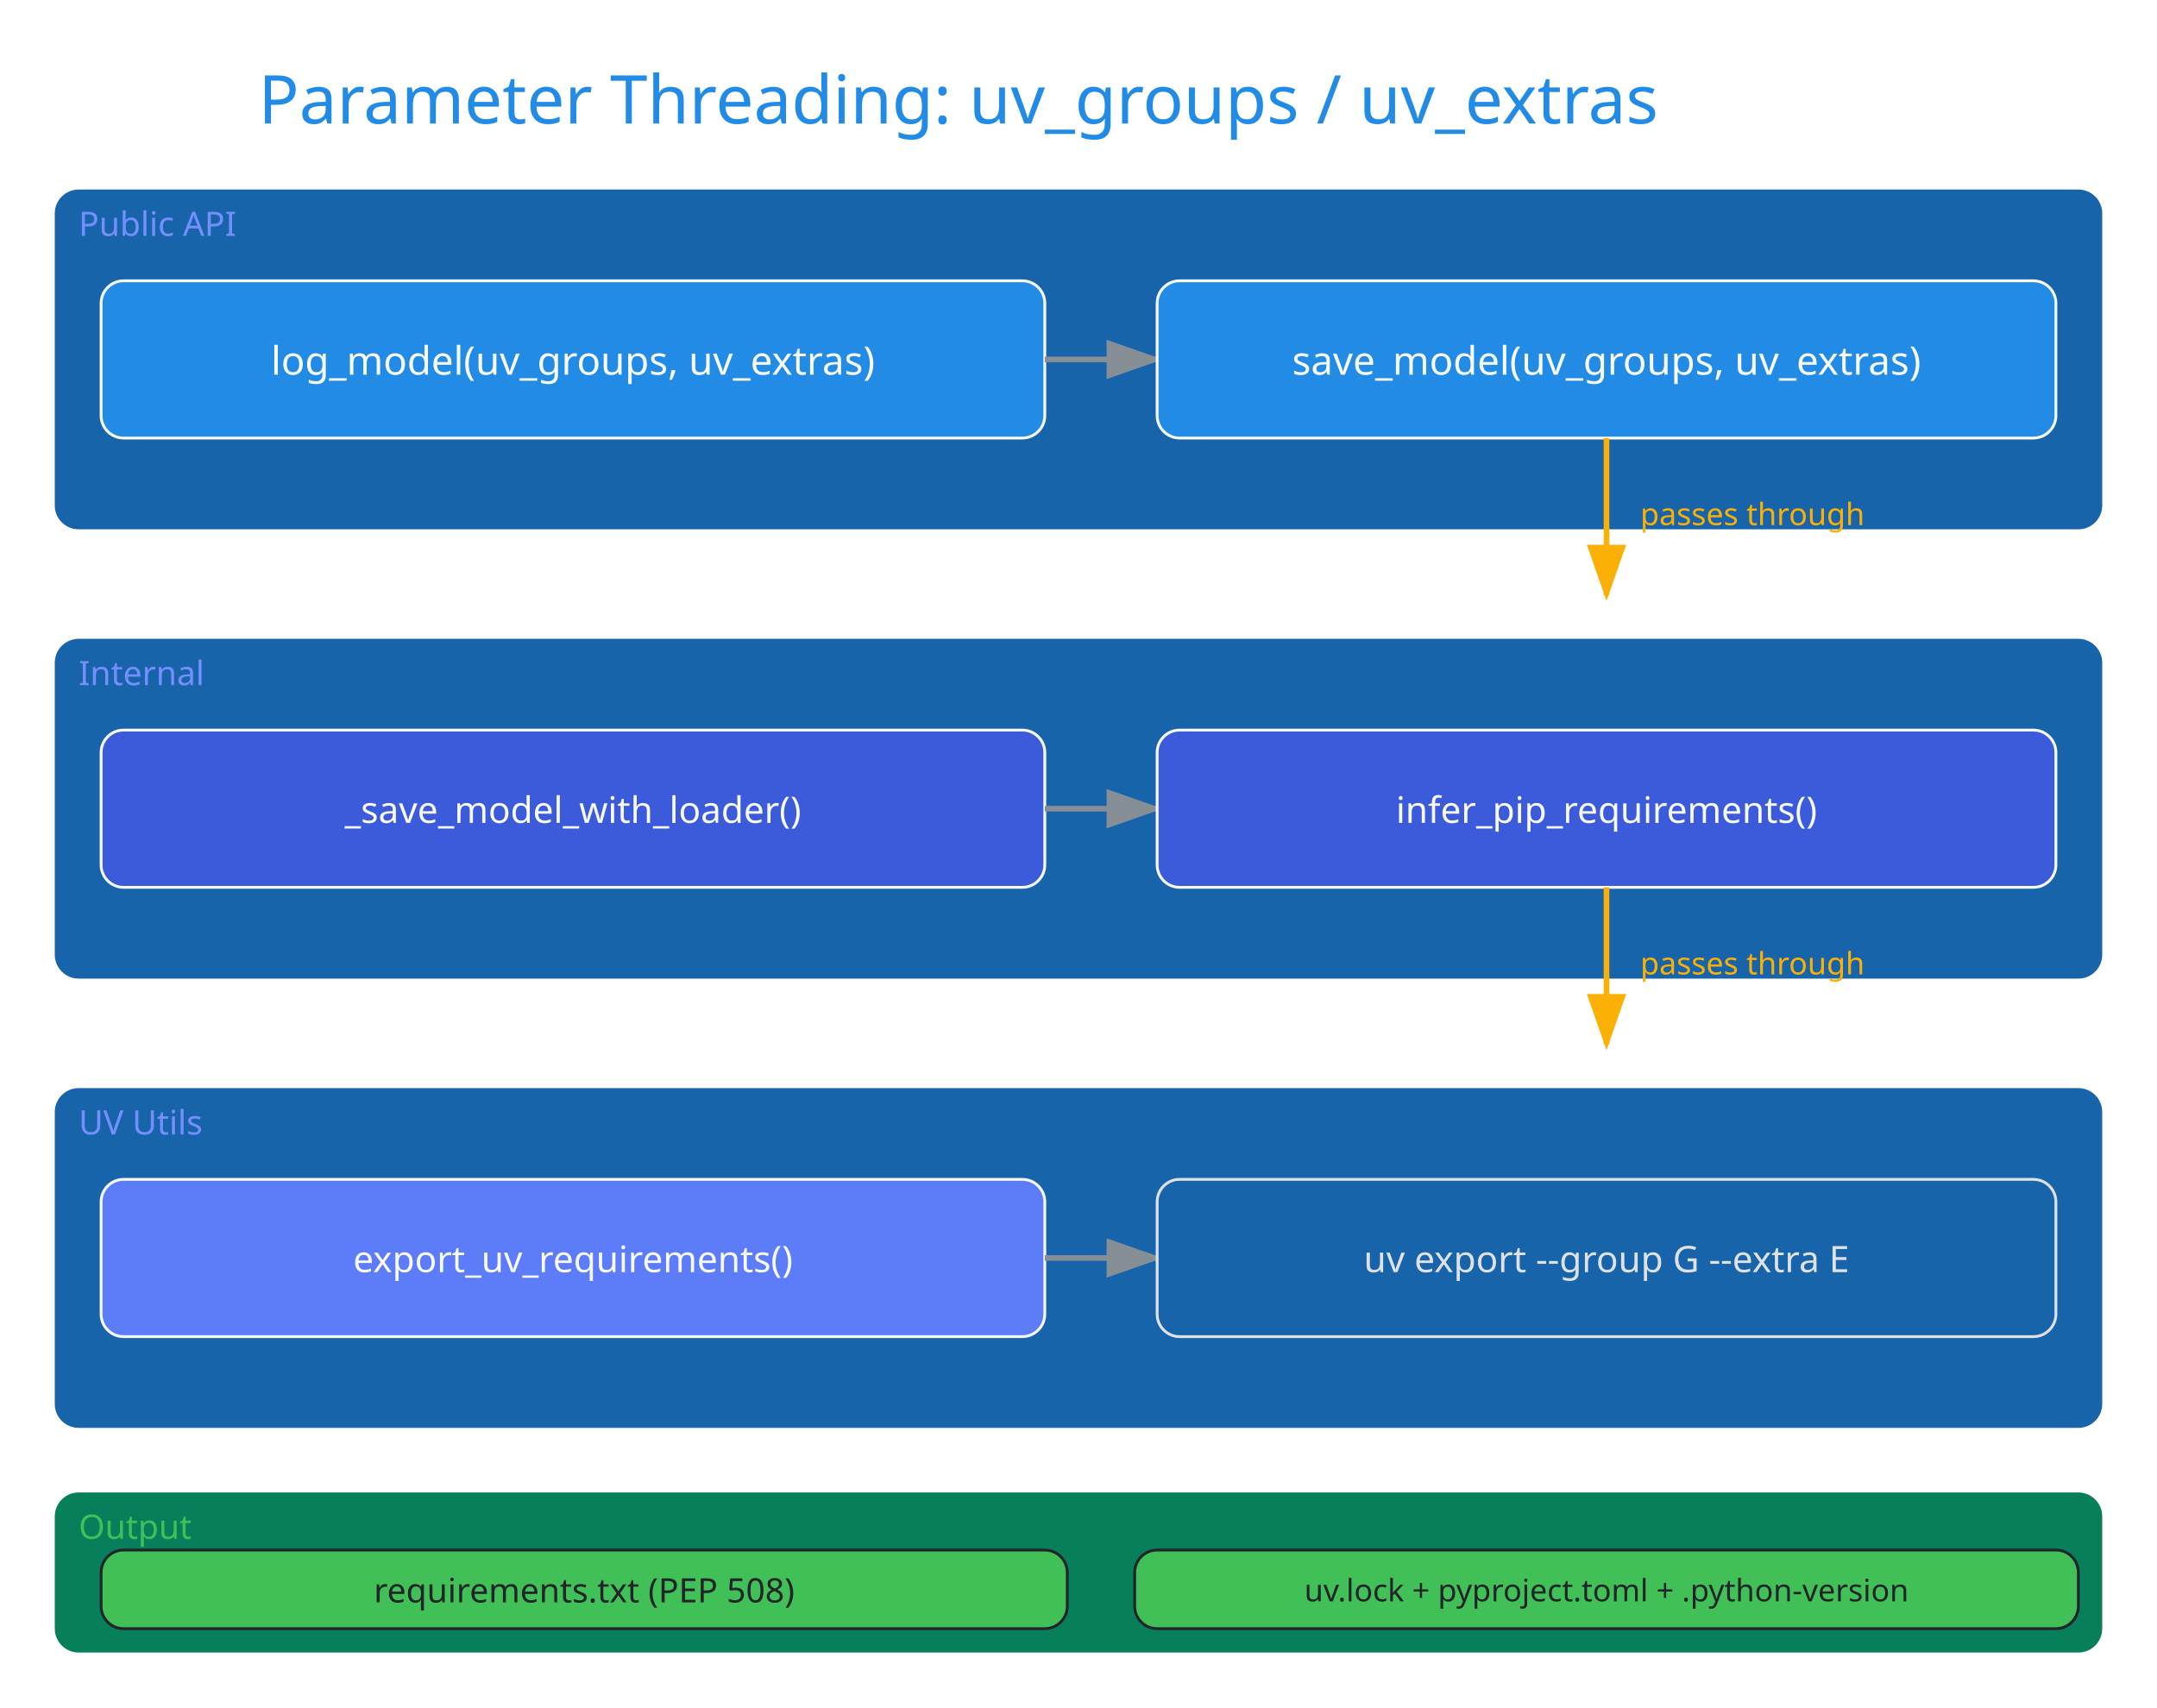
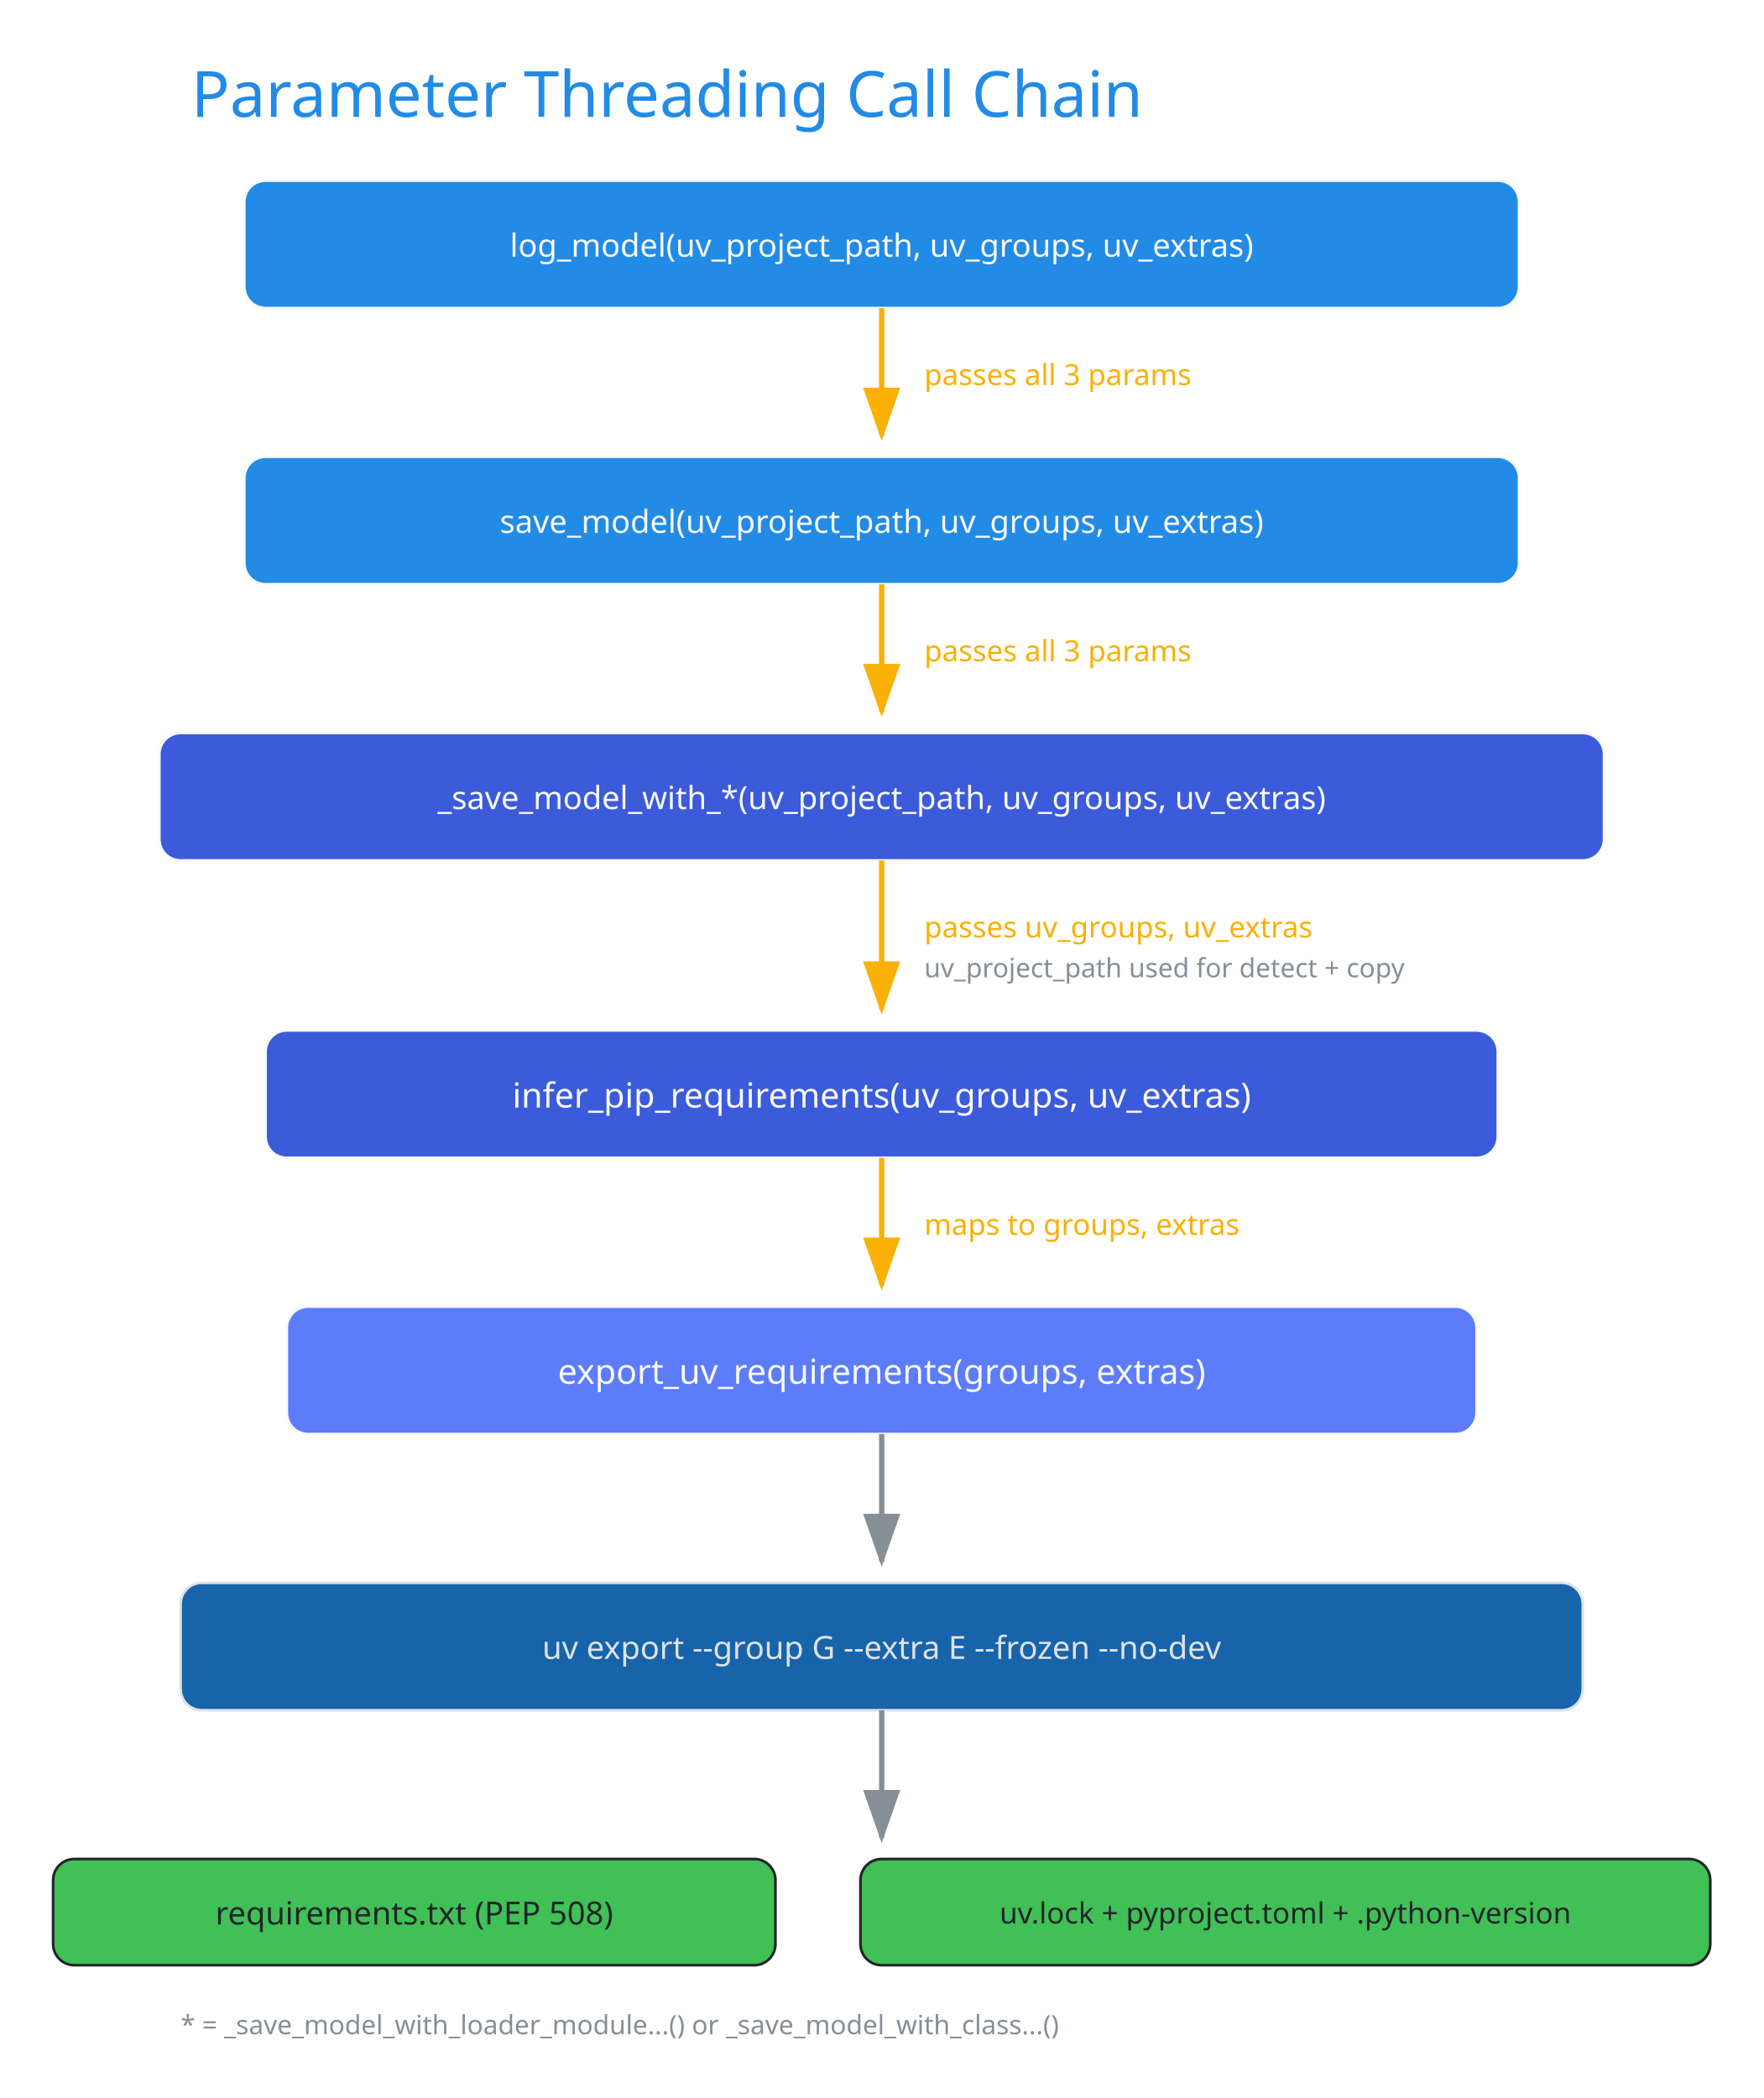
- <svg xmlns="http://www.w3.org/2000/svg" width="768" height="608" viewBox="-4 -20 768 608">
+ <svg xmlns="http://www.w3.org/2000/svg" width="664" height="790" viewBox="68 -20 664 790">
  <defs>
+     <marker id="arrow-fab005" markerWidth="10" markerHeight="7" refX="9" refY="3.5" orient="auto">
+       <polygon points="0 0, 10 3.5, 0 7" fill="#fab005" />
+     </marker>
    <marker id="arrow-868e96" markerWidth="10" markerHeight="7" refX="9" refY="3.5" orient="auto">
      <polygon points="0 0, 10 3.5, 0 7" fill="#868e96" />
    </marker>
-     <marker id="arrow-fab005" markerWidth="10" markerHeight="7" refX="9" refY="3.5" orient="auto">
-       <polygon points="0 0, 10 3.5, 0 7" fill="#fab005" />
-     </marker>
    <style>text { font-family: "Segoe UI", system-ui, -apple-system, sans-serif; }</style>
  </defs>
-   <text x="88" y="24" font-size="24" fill="#228be6">Parameter Threading: uv_groups / uv_extras</text>
-   <rect x="16" y="48" width="728" height="120" rx="8" stroke="#1864ab" fill="#1864ab" stroke-width="1" />
-   <text x="24" y="64" font-size="12" fill="#748ffc">Public API</text>
-   <rect x="32" y="80" width="336" height="56" rx="8" stroke="#f8f9fa" fill="#228be6" stroke-width="1" />
-   <text x="200" y="108" font-size="14" fill="#f8f9fa" text-anchor="middle" dominant-baseline="central">log_model(uv_groups, uv_extras)</text>
-   <path d="M 368 108 L 408 108" stroke="#868e96" fill="none" stroke-width="2" marker-end="url(#arrow-868e96)" />
-   <rect x="408" y="80" width="320" height="56" rx="8" stroke="#f8f9fa" fill="#228be6" stroke-width="1" />
-   <text x="568" y="108" font-size="14" fill="#f8f9fa" text-anchor="middle" dominant-baseline="central">save_model(uv_groups, uv_extras)</text>
-   <path d="M 568 136 L 568 192" stroke="#fab005" fill="none" stroke-width="2" marker-end="url(#arrow-fab005)" />
-   <text x="580" y="167" font-size="11" fill="#fab005">passes through</text>
-   <rect x="16" y="208" width="728" height="120" rx="8" stroke="#1864ab" fill="#1864ab" stroke-width="1" />
-   <text x="24" y="224" font-size="12" fill="#748ffc">Internal</text>
-   <rect x="32" y="240" width="336" height="56" rx="8" stroke="#f8f9fa" fill="#3b5bdb" stroke-width="1" />
-   <text x="200" y="268" font-size="13" fill="#f8f9fa" text-anchor="middle" dominant-baseline="central">_save_model_with_loader()</text>
-   <path d="M 368 268 L 408 268" stroke="#868e96" fill="none" stroke-width="2" marker-end="url(#arrow-868e96)" />
-   <rect x="408" y="240" width="320" height="56" rx="8" stroke="#f8f9fa" fill="#3b5bdb" stroke-width="1" />
-   <text x="568" y="268" font-size="13" fill="#f8f9fa" text-anchor="middle" dominant-baseline="central">infer_pip_requirements()</text>
-   <path d="M 568 296 L 568 352" stroke="#fab005" fill="none" stroke-width="2" marker-end="url(#arrow-fab005)" />
-   <text x="580" y="327" font-size="11" fill="#fab005">passes through</text>
-   <rect x="16" y="368" width="728" height="120" rx="8" stroke="#1864ab" fill="#1864ab" stroke-width="1" />
-   <text x="24" y="384" font-size="12" fill="#748ffc">UV Utils</text>
-   <rect x="32" y="400" width="336" height="56" rx="8" stroke="#f8f9fa" fill="#5c7cfa" stroke-width="1" />
-   <text x="200" y="428" font-size="13" fill="#f8f9fa" text-anchor="middle" dominant-baseline="central">export_uv_requirements()</text>
-   <path d="M 368 428 L 408 428" stroke="#868e96" fill="none" stroke-width="2" marker-end="url(#arrow-868e96)" />
-   <rect x="408" y="400" width="320" height="56" rx="8" stroke="#dee2e6" fill="#1864ab" stroke-width="1" />
-   <text x="568" y="428" font-size="13" fill="#dee2e6" text-anchor="middle" dominant-baseline="central">uv export --group G --extra E</text>
-   <rect x="16" y="512" width="728" height="56" rx="8" stroke="#087f5b" fill="#087f5b" stroke-width="1" />
-   <text x="24" y="528" font-size="12" fill="#40c057">Output</text>
-   <rect x="32" y="532" width="344" height="28" rx="8" stroke="#212529" fill="#40c057" stroke-width="1" />
-   <text x="204" y="546" font-size="12" fill="#212529" text-anchor="middle" dominant-baseline="central">requirements.txt (PEP 508)</text>
-   <rect x="400" y="532" width="336" height="28" rx="8" stroke="#212529" fill="#40c057" stroke-width="1" />
-   <text x="568" y="546" font-size="11" fill="#212529" text-anchor="middle" dominant-baseline="central">uv.lock + pyproject.toml + .python-version</text>
+   <text x="140" y="24" font-size="24" fill="#228be6">Parameter Threading Call Chain</text>
+   <rect x="160" y="48" width="480" height="48" rx="8" stroke="#f8f9fa" fill="#228be6" stroke-width="1" />
+   <text x="400" y="72" font-size="12" fill="#f8f9fa" text-anchor="middle" dominant-baseline="central">log_model(uv_project_path, uv_groups, uv_extras)</text>
+   <path d="M 400 96 L 400 144" stroke="#fab005" fill="none" stroke-width="2" marker-end="url(#arrow-fab005)" />
+   <text x="416" y="125" font-size="11" fill="#fab005">passes all 3 params</text>
+   <rect x="160" y="152" width="480" height="48" rx="8" stroke="#f8f9fa" fill="#228be6" stroke-width="1" />
+   <text x="400" y="176" font-size="12" fill="#f8f9fa" text-anchor="middle" dominant-baseline="central">save_model(uv_project_path, uv_groups, uv_extras)</text>
+   <path d="M 400 200 L 400 248" stroke="#fab005" fill="none" stroke-width="2" marker-end="url(#arrow-fab005)" />
+   <text x="416" y="229" font-size="11" fill="#fab005">passes all 3 params</text>
+   <rect x="128" y="256" width="544" height="48" rx="8" stroke="#f8f9fa" fill="#3b5bdb" stroke-width="1" />
+   <text x="400" y="280" font-size="12" fill="#f8f9fa" text-anchor="middle" dominant-baseline="central">_save_model_with_*(uv_project_path, uv_groups, uv_extras)</text>
+   <path d="M 400 304 L 400 360" stroke="#fab005" fill="none" stroke-width="2" marker-end="url(#arrow-fab005)" />
+   <text x="416" y="333" font-size="11" fill="#fab005">passes uv_groups, uv_extras</text>
+   <text x="416" y="348" font-size="10" fill="#868e96">uv_project_path used for detect + copy</text>
+   <rect x="168" y="368" width="464" height="48" rx="8" stroke="#f8f9fa" fill="#3b5bdb" stroke-width="1" />
+   <text x="400" y="392" font-size="13" fill="#f8f9fa" text-anchor="middle" dominant-baseline="central">infer_pip_requirements(uv_groups, uv_extras)</text>
+   <path d="M 400 416 L 400 464" stroke="#fab005" fill="none" stroke-width="2" marker-end="url(#arrow-fab005)" />
+   <text x="416" y="445" font-size="11" fill="#fab005">maps to groups, extras</text>
+   <rect x="176" y="472" width="448" height="48" rx="8" stroke="#f8f9fa" fill="#5c7cfa" stroke-width="1" />
+   <text x="400" y="496" font-size="13" fill="#f8f9fa" text-anchor="middle" dominant-baseline="central">export_uv_requirements(groups, extras)</text>
+   <path d="M 400 520 L 400 568" stroke="#868e96" fill="none" stroke-width="2" marker-end="url(#arrow-868e96)" />
+   <rect x="136" y="576" width="528" height="48" rx="8" stroke="#dee2e6" fill="#1864ab" stroke-width="1" />
+   <text x="400" y="600" font-size="12" fill="#dee2e6" text-anchor="middle" dominant-baseline="central">uv export --group G --extra E --frozen --no-dev</text>
+   <path d="M 400 624 L 400 672" stroke="#868e96" fill="none" stroke-width="2" marker-end="url(#arrow-868e96)" />
+   <rect x="88" y="680" width="272" height="40" rx="8" stroke="#212529" fill="#40c057" stroke-width="1" />
+   <text x="224" y="700" font-size="12" fill="#212529" text-anchor="middle" dominant-baseline="central">requirements.txt (PEP 508)</text>
+   <rect x="392" y="680" width="320" height="40" rx="8" stroke="#212529" fill="#40c057" stroke-width="1" />
+   <text x="552" y="700" font-size="11" fill="#212529" text-anchor="middle" dominant-baseline="central">uv.lock + pyproject.toml + .python-version</text>
+   <text x="136" y="746" font-size="10" fill="#868e96">* = _save_model_with_loader_module...() or _save_model_with_class...()</text>
</svg>
